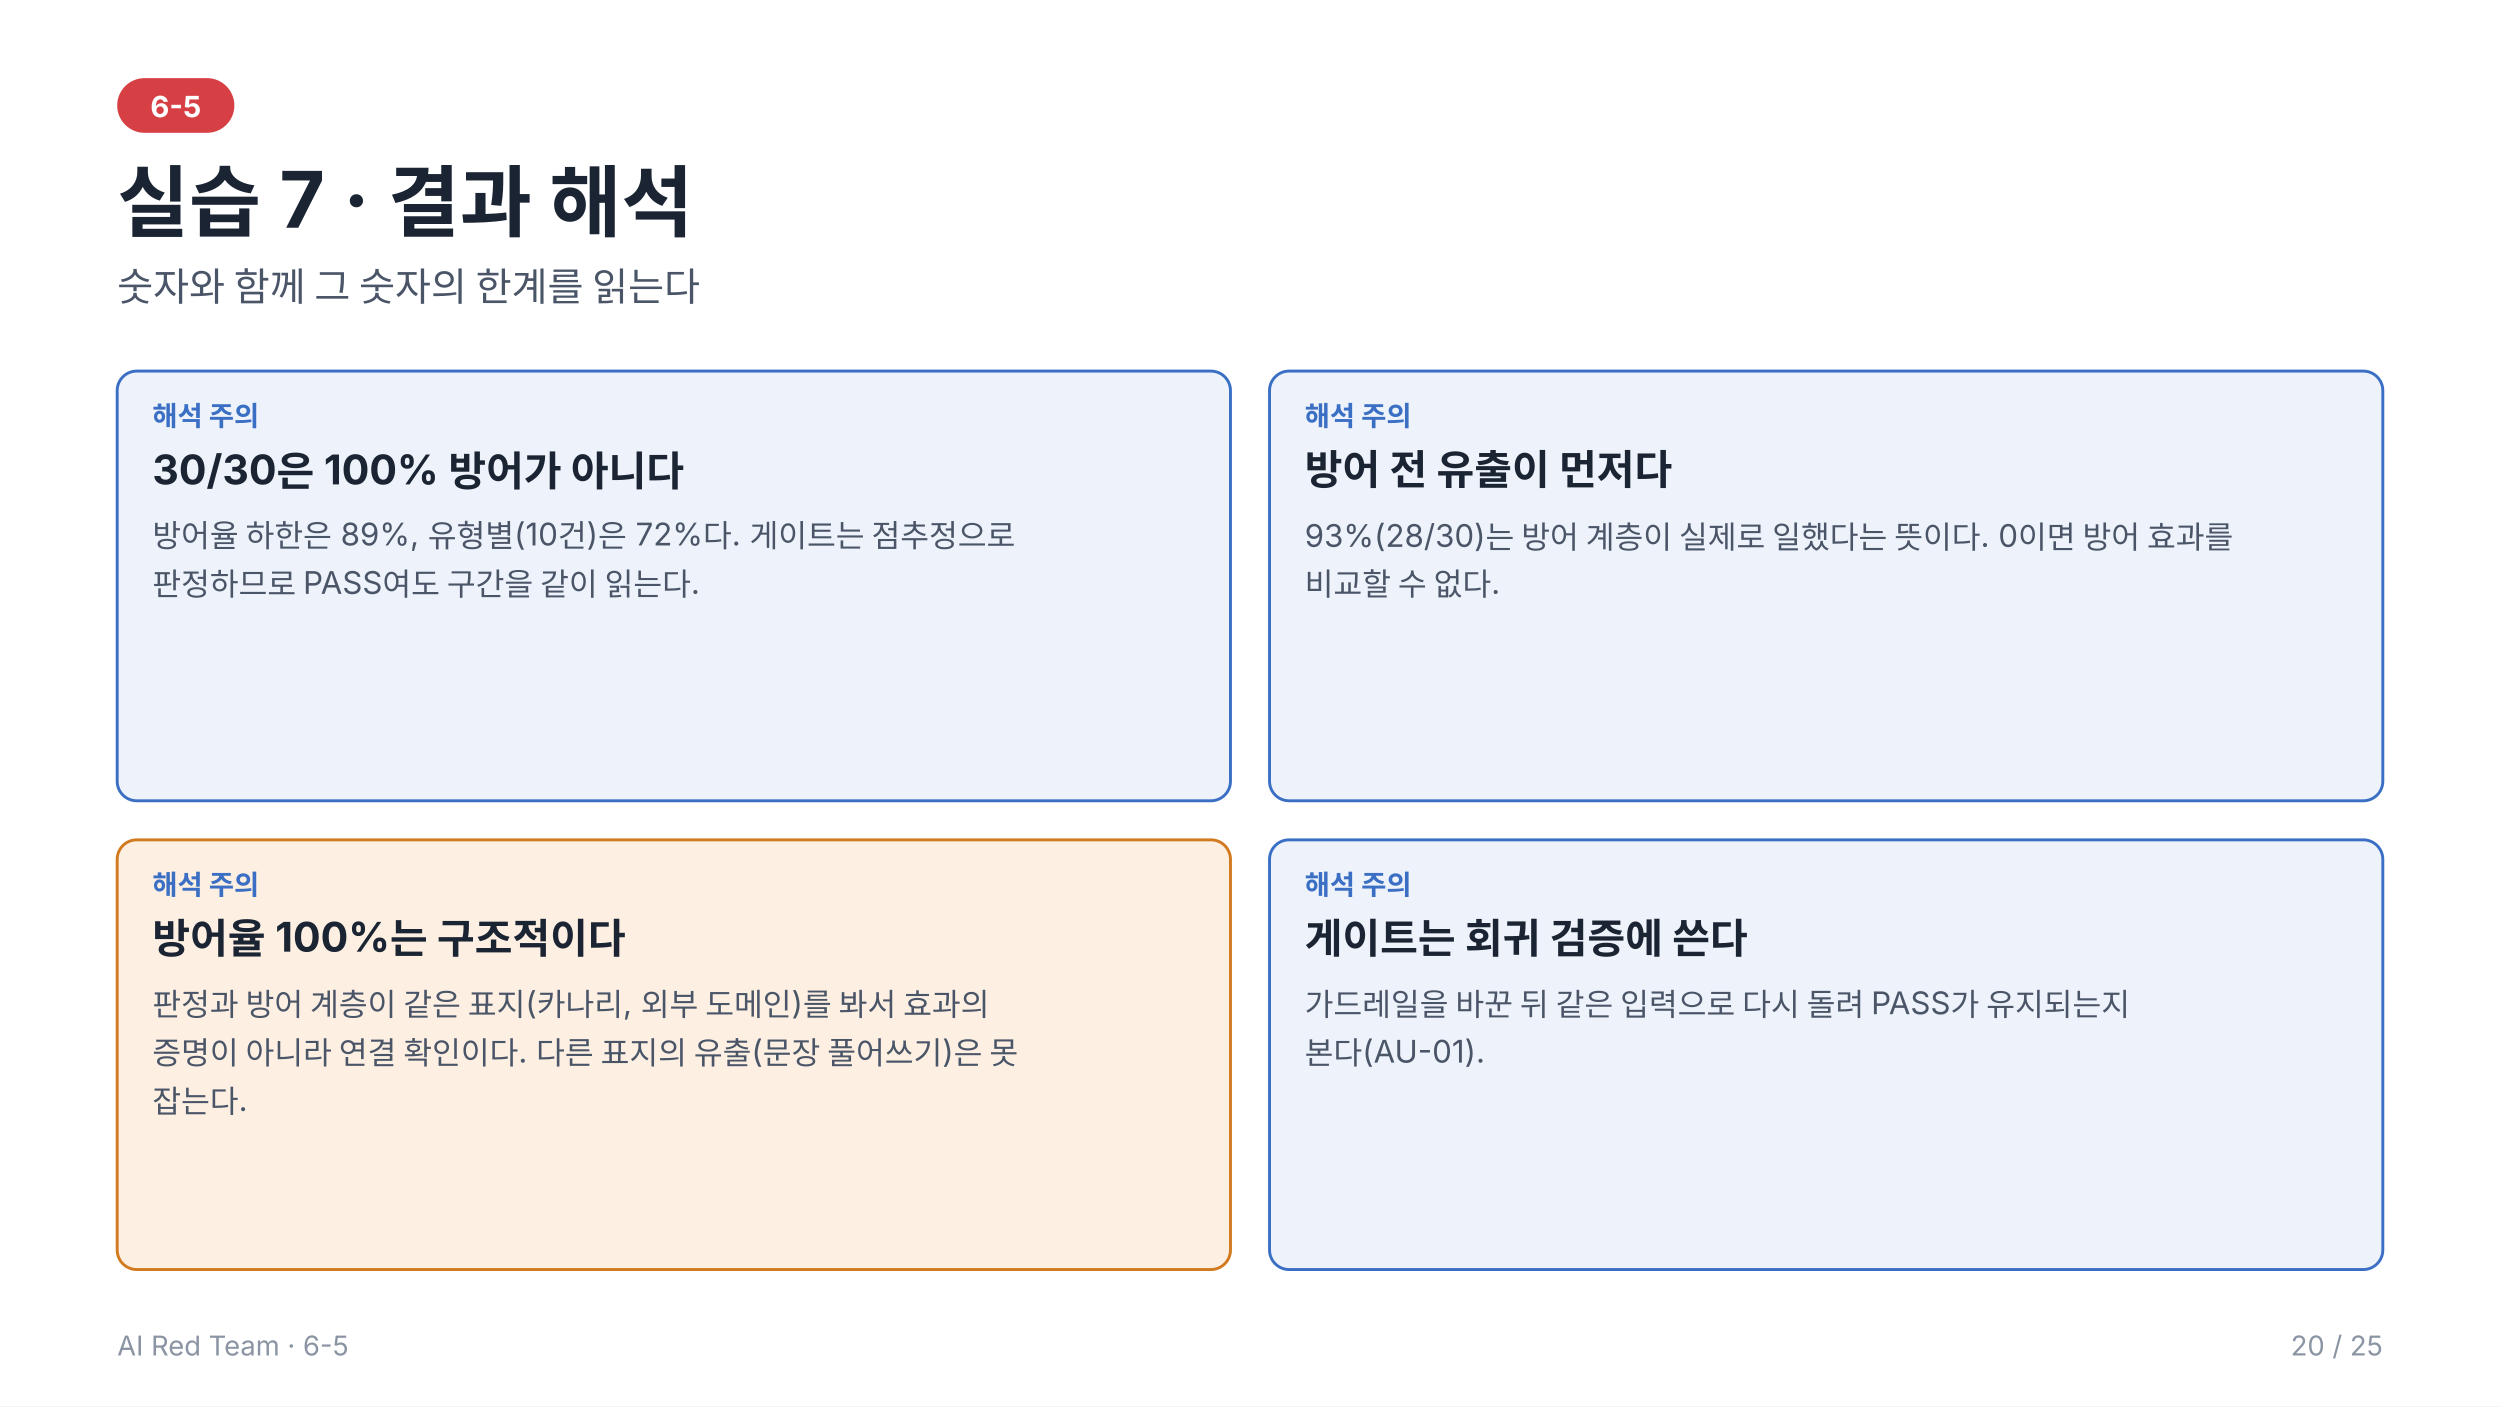
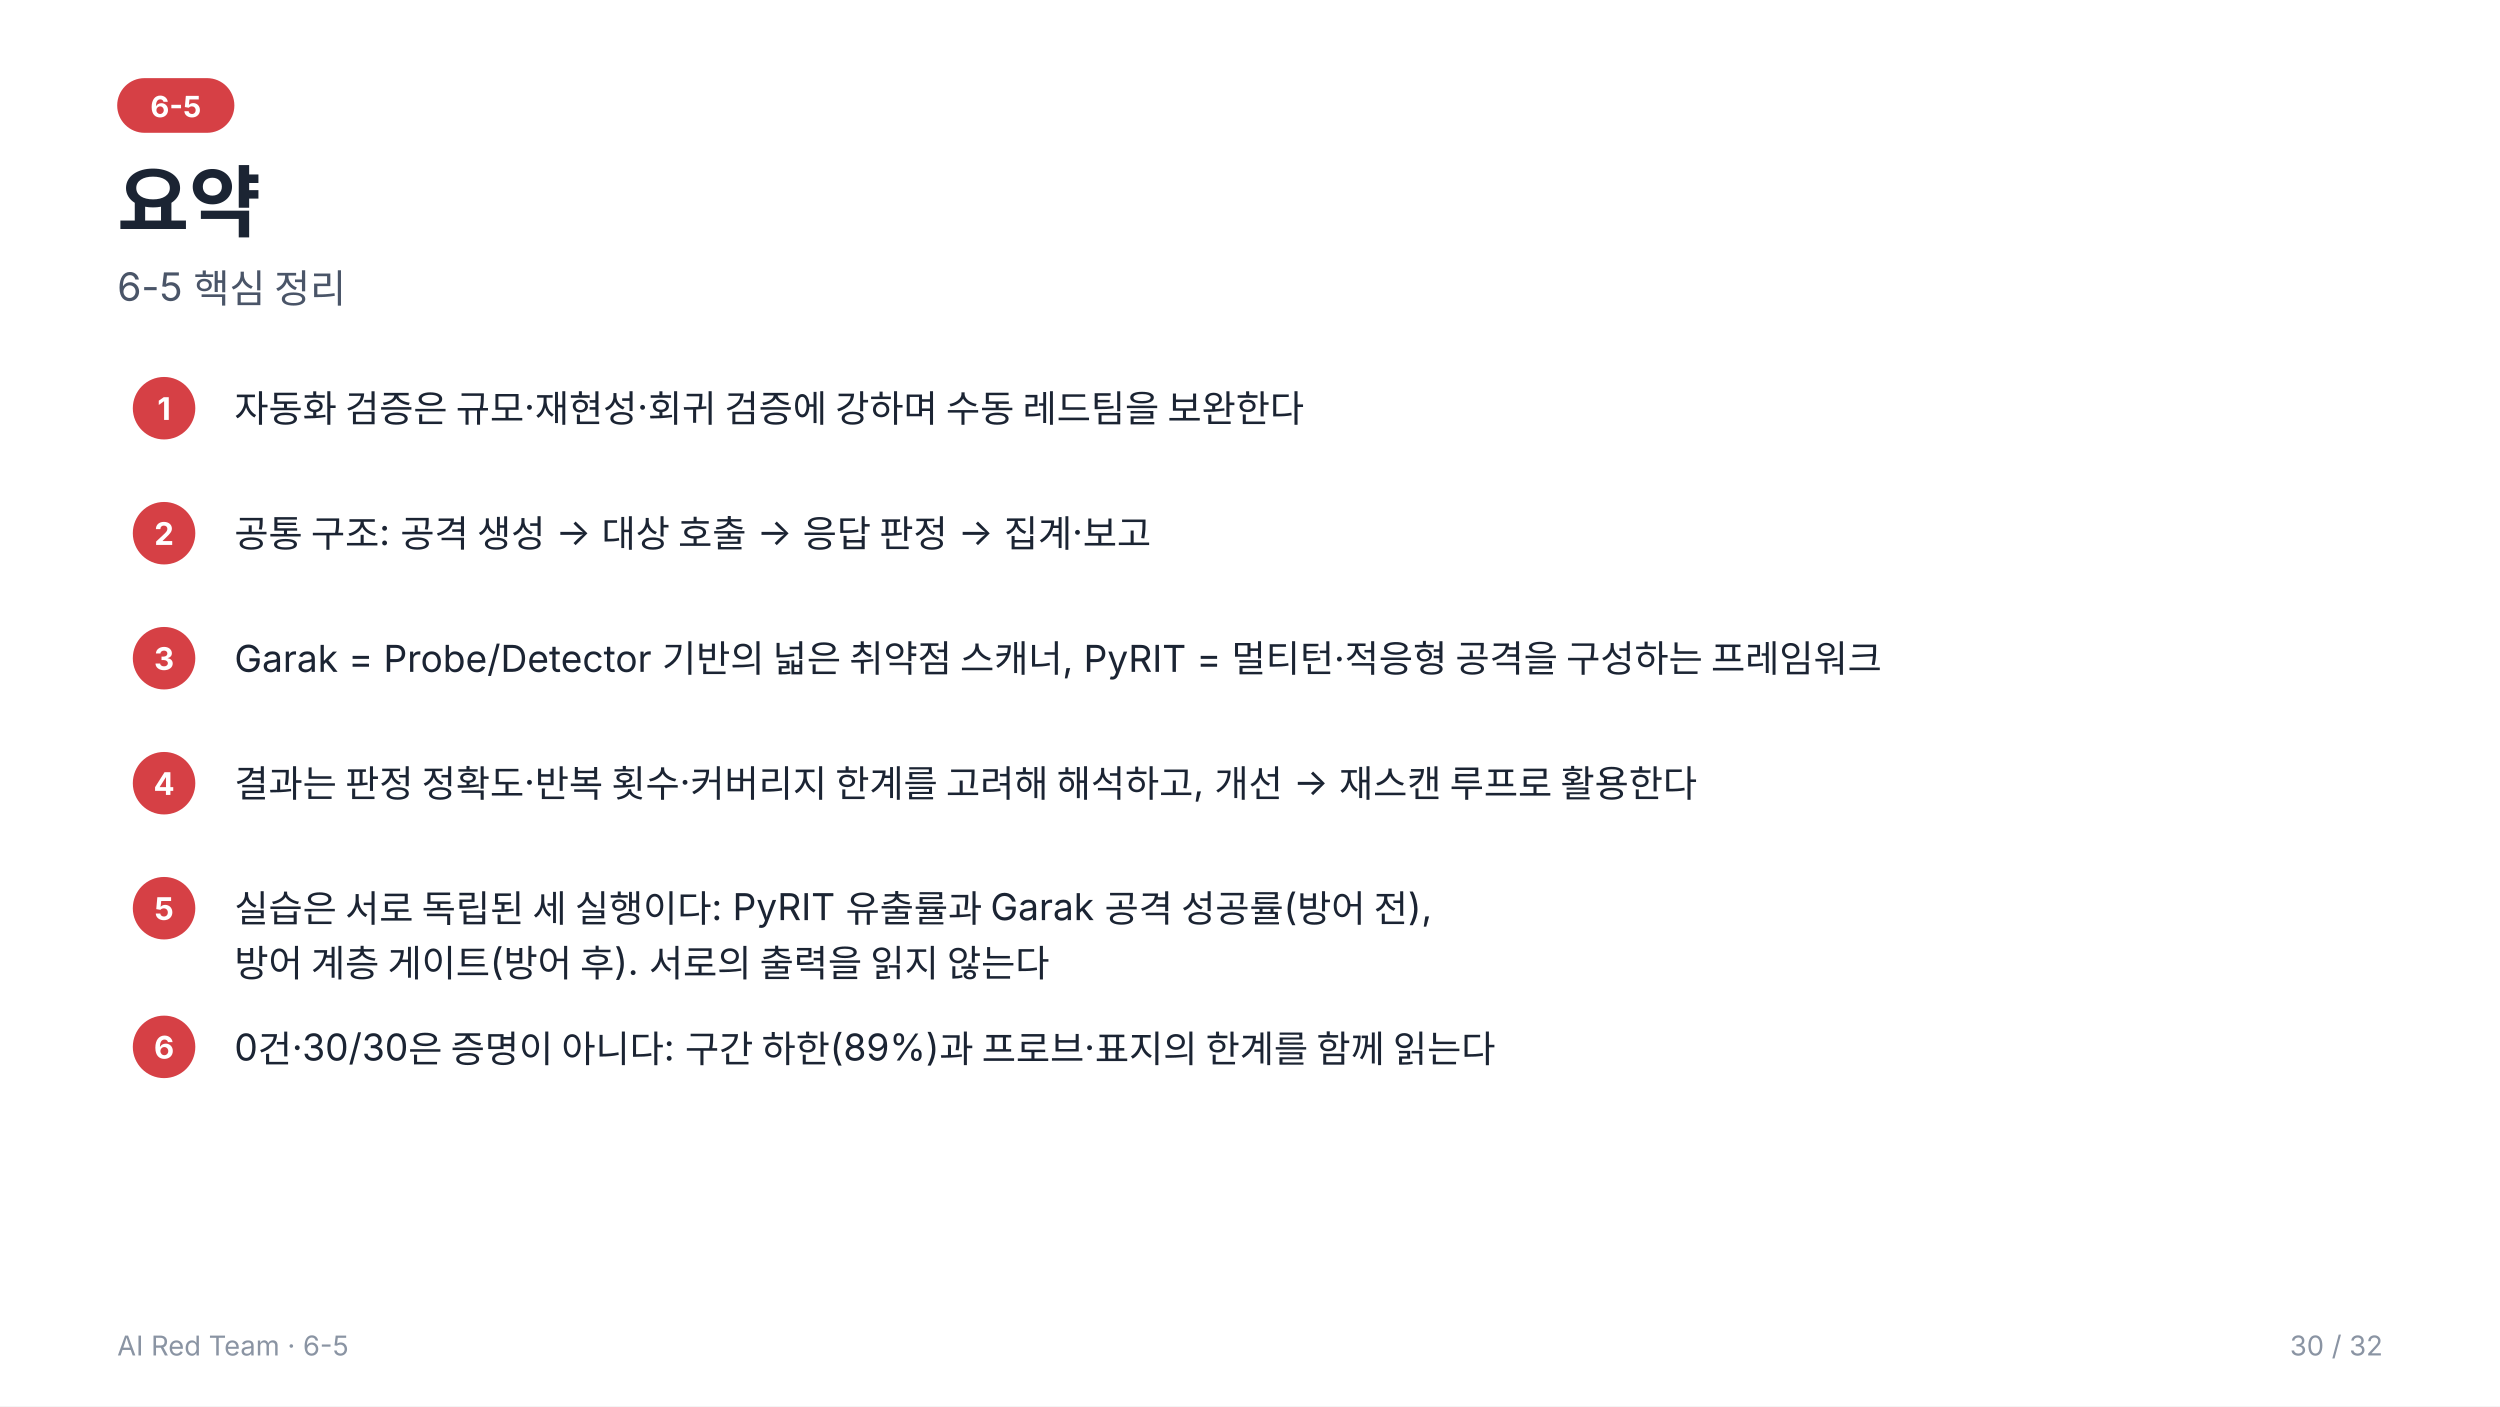
<svg xmlns="http://www.w3.org/2000/svg" viewBox="0 0 1280 720" role="img" aria-labelledby="t d" font-family="-apple-system, 'Apple SD Gothic Neo', 'Noto Sans KR', sans-serif">
  <style>
    .bg { fill: #ffffff; }
    .box { fill: #eef3fb; stroke: #3b6fc4; stroke-width: 1.5; }
    .box.key { fill: #fdf0e3; stroke: #d27a1f; }
    .box.ok { fill: #e9f6ee; stroke: #2f8f5b; }
    .num { fill: #3b6fc4; font-size: 13px; font-weight: 700; }
    .name { fill: #1b2433; font-size: 17px; font-weight: 700; }
    .sub { fill: #4a5568; font-size: 13px; }
    .arrow { stroke: #6b7686; stroke-width: 1.6; fill: none; }
    .head { fill: #6b7686; }
    .loop { stroke: #6b7686; stroke-width: 1.6; fill: none; stroke-dasharray: 5 4; }
    .title { fill: #1b2433; font-size: 18px; font-weight: 700; }
    .note { fill: #4a5568; font-size: 14px; }
    .stitle { fill: #1b2433; font-size: 40px; font-weight: 700; }
    .ssub { fill: #4a5568; font-size: 20px; }
    .chip { fill: #d64045; }
    .chiptxt { fill: #ffffff; font-size: 15px; font-weight: 700; }
    .foot { fill: #8a94a3; font-size: 14px; }
    .c1 { fill: #3b6fc4; fill-opacity: .22; stroke: #3b6fc4; stroke-width: 1.5; }
    .c2 { fill: #d27a1f; fill-opacity: .22; stroke: #d27a1f; stroke-width: 1.5; }
    .c3 { fill: #2f8f5b; fill-opacity: .22; stroke: #2f8f5b; stroke-width: 1.5; }
    @media (prefers-color-scheme: dark) {
      .bg { fill: #14181f; }
      .box { fill: #1c2536; stroke: #7aa5ee; }
      .box.key { fill: #33271a; stroke: #f0a45a; }
      .box.ok { fill: #14291e; stroke: #5fc58b; }
      .num { fill: #7aa5ee; }
      .name, .title, .stitle { fill: #eef1f6; }
      .ssub { fill: #aab3c2; }
      .foot { fill: #8a94a3; }
      .chip { fill: #e5656a; }
      .sub, .note { fill: #aab3c2; }
      .arrow, .loop { stroke: #8f9aab; }
      .head { fill: #8f9aab; }
      .c1 { fill: #7aa5ee; fill-opacity: .25; stroke: #7aa5ee; }
      .c2 { fill: #f0a45a; fill-opacity: .25; stroke: #f0a45a; }
      .c3 { fill: #5fc58b; fill-opacity: .25; stroke: #5fc58b; }
    }

    .body { fill: #1b2433; font-size: 19px; }
    .bsm { fill: #4a5568; font-size: 16px; }
    .cname { fill: #1b2433; font-size: 21px; font-weight: 700; }
    .tag { fill: #3b6fc4; font-size: 14px; font-weight: 700; }
    .red { fill: #d64045; }
    .th { fill: #0f1b2d; }
    .thtxt { fill: #ffffff; font-size: 17px; font-weight: 700; }
    .td1 { fill: #eef3fb; stroke: #dde3ec; stroke-width: 1; }
    .td2 { fill: #ffffff; stroke: #dde3ec; stroke-width: 1; }
    .tdtxt { fill: #1b2433; font-size: 17px; }
    .tdb { fill: #1b2433; font-size: 17px; font-weight: 700; }
    .big { fill: #d64045; font-size: 26px; font-weight: 700; }
    .circ { fill: #d64045; }
    .circt { fill: #ffffff; font-size: 16px; font-weight: 700; }
    .circg { fill: #2f8f5b; }
    @media (prefers-color-scheme: dark) {
      .body, .cname, .tdtxt, .tdb { fill: #eef1f6; }
      .bsm { fill: #aab3c2; }
      .tag { fill: #7aa5ee; }
      .red { fill: #e5656a; }
      .th { fill: #2a3a57; }
      .td1 { fill: #1c2536; stroke: #2a3447; }
      .td2 { fill: #14181f; stroke: #2a3447; }
      .big { fill: #e5656a; }
      .circ { fill: #e5656a; }
      .circg { fill: #5fc58b; }
    }
  
    .mono { fill: #1b2433; font-size: 16px; font-family: ui-monospace, Menlo, Consolas, monospace; font-weight: 600; }
    .cmdbg { fill: #0f1b2d; }
    .cmd { fill: #e8eefb; font-size: 16px; font-family: ui-monospace, Menlo, Consolas, monospace; }
    .warn { fill: #fdf0e3; stroke: #d27a1f; stroke-width: 1.5; }
    .gtxt { fill: #2f8f5b; font-size: 14px; font-weight: 700; }
    .otxt { fill: #d27a1f; font-size: 14px; font-weight: 700; }
    @media (prefers-color-scheme: dark) {
      .mono { fill: #eef1f6; }
      .cmdbg { fill: #0b0f16; }
      .warn { fill: #33271a; stroke: #f0a45a; }
      .gtxt { fill: #5fc58b; }
      .otxt { fill: #f0a45a; }
    }
  </style>
  <rect class="bg" width="1280" height="720" />
  <rect class="chip" x="60" y="40" width="60" height="28" rx="14" />
  <text class="chiptxt" x="90" y="60.0" text-anchor="middle">6-5</text>
-   <text class="stitle" x="60" y="118.0" text-anchor="start">실습 7 · 결과 해석</text>
-   <text class="ssub" x="60" y="154.0" text-anchor="start">숫자와 함께 그 숫자의 한계를 읽는다</text>
-   <rect class="box" x="60" y="190" width="570" height="220" rx="10" />
-   <text class="tag" x="78" y="218.0" text-anchor="start">해석 주의</text>
-   <text class="cname" x="78" y="248.0" text-anchor="start">30/30은 100% 방어가 아니다</text>
-   <text class="bsm" x="78" y="280.0" text-anchor="start">방어율 하한은 89%, 유형별(10건)은 72%다. 게이트는 점추정으로</text>
-   <text class="bsm" x="78" y="304.8" text-anchor="start">판정하므로 PASS여도 구간을 같이 읽는다.</text>
-   <rect class="box" x="650" y="190" width="570" height="220" rx="10" />
-   <text class="tag" x="668" y="218.0" text-anchor="start">해석 주의</text>
-   <text class="cname" x="668" y="248.0" text-anchor="start">방어 전 유출이 먼저다</text>
-   <text class="bsm" x="668" y="280.0" text-anchor="start">93%(28/30)는 방어 계층이 실제로 일했다는 뜻이다. 0이면 방어 효과를</text>
-   <text class="bsm" x="668" y="304.8" text-anchor="start">비교할 수 없다.</text>
-   <rect class="box key" x="60" y="430" width="570" height="220" rx="10" />
-   <text class="tag" x="78" y="458.0" text-anchor="start">해석 주의</text>
-   <text class="cname" x="78" y="488.0" text-anchor="start">방어율 100%는 구조적이다</text>
-   <text class="bsm" x="78" y="520.0" text-anchor="start">판정과 방어 계층이 같은 표지(카나리, 외부 도메인)를 봐서 효과의</text>
-   <text class="bsm" x="78" y="544.8" text-anchor="start">증명이 아니라 연결 확인이다. 다른 표지의 유출(문장 풀어쓰기)은 못</text>
-   <text class="bsm" x="78" y="569.6" text-anchor="start">잡는다.</text>
-   <rect class="box" x="650" y="430" width="570" height="220" rx="10" />
-   <text class="tag" x="668" y="458.0" text-anchor="start">해석 주의</text>
-   <text class="cname" x="668" y="488.0" text-anchor="start">게이트는 회귀 검증에 쓴다</text>
-   <text class="bsm" x="668" y="520.0" text-anchor="start">가드레일을 바꾼 뒤 같은 입력으로 다시 돌려 PASS가 유지되는지</text>
-   <text class="bsm" x="668" y="544.8" text-anchor="start">본다(AU-01).</text>
+   <text class="stitle" x="60" y="118.0" text-anchor="start">요약</text>
+   <text class="ssub" x="60" y="154.0" text-anchor="start">6-5 핵심 정리</text>
+   <circle class="circ" cx="84" cy="209" r="16" />
+   <text class="circt" x="84" y="215.0" text-anchor="middle">1</text>
+   <text class="body" x="120" y="216.0" text-anchor="start">자동화 검증은 규모·재현성·회귀 검증에 강하며 수동 레드팀을 보완한다</text>
+   <circle class="circ" cx="84" cy="273" r="16" />
+   <text class="circt" x="84" y="279.0" text-anchor="middle">2</text>
+   <text class="body" x="120" y="280.0" text-anchor="start">공통 구조: 공격 생성 → 대상 호출 → 응답 판정 → 집계·보고</text>
+   <circle class="circ" cx="84" cy="337" r="16" />
+   <text class="circt" x="84" y="343.0" text-anchor="middle">3</text>
+   <text class="body" x="120" y="344.0" text-anchor="start">Garak = Probe/Detector 기반의 넓은 취약점 스캐너, PyRIT = 멀티턴·적응형 공격을 구성하는 프레임워크</text>
+   <circle class="circ" cx="84" cy="401" r="16" />
+   <text class="circt" x="84" y="407.0" text-anchor="middle">4</text>
+   <text class="body" x="120" y="408.0" text-anchor="start">결과는 판정 정확도·반복 횟수·커버리지 한계를 고려해 해석하고, 개선 → 재스캔 루프로 활용한다</text>
+   <circle class="circ" cx="84" cy="465" r="16" />
+   <text class="circt" x="84" y="471.0" text-anchor="middle">5</text>
+   <text class="body" x="120" y="472.0" text-anchor="start">실습은 서로 독립된 세 실행이다: PyRIT 유출률과 Garak 공격 성공률(방어 전),</text>
+   <text class="body" x="120" y="500.0" text-anchor="start">방어 계층 게이트(방어 후). 서로의 출력을 읽지 않는다</text>
+   <circle class="circ" cx="84" cy="536" r="16" />
+   <text class="circt" x="84" y="542" text-anchor="middle">6</text>
+   <text class="body" x="120" y="543" text-anchor="start">0건·30/30은 증명이 아니다: 구간 하한(89%)과 프로브·표지의 한계를 함께 읽는다</text>
  <text class="foot" x="60" y="694.0" text-anchor="start">AI Red Team · 6-5</text>
-   <text class="foot" x="1220" y="694.0" text-anchor="end">20 / 25</text>
+   <text class="foot" x="1220" y="694.0" text-anchor="end">30 / 32</text>
</svg>
